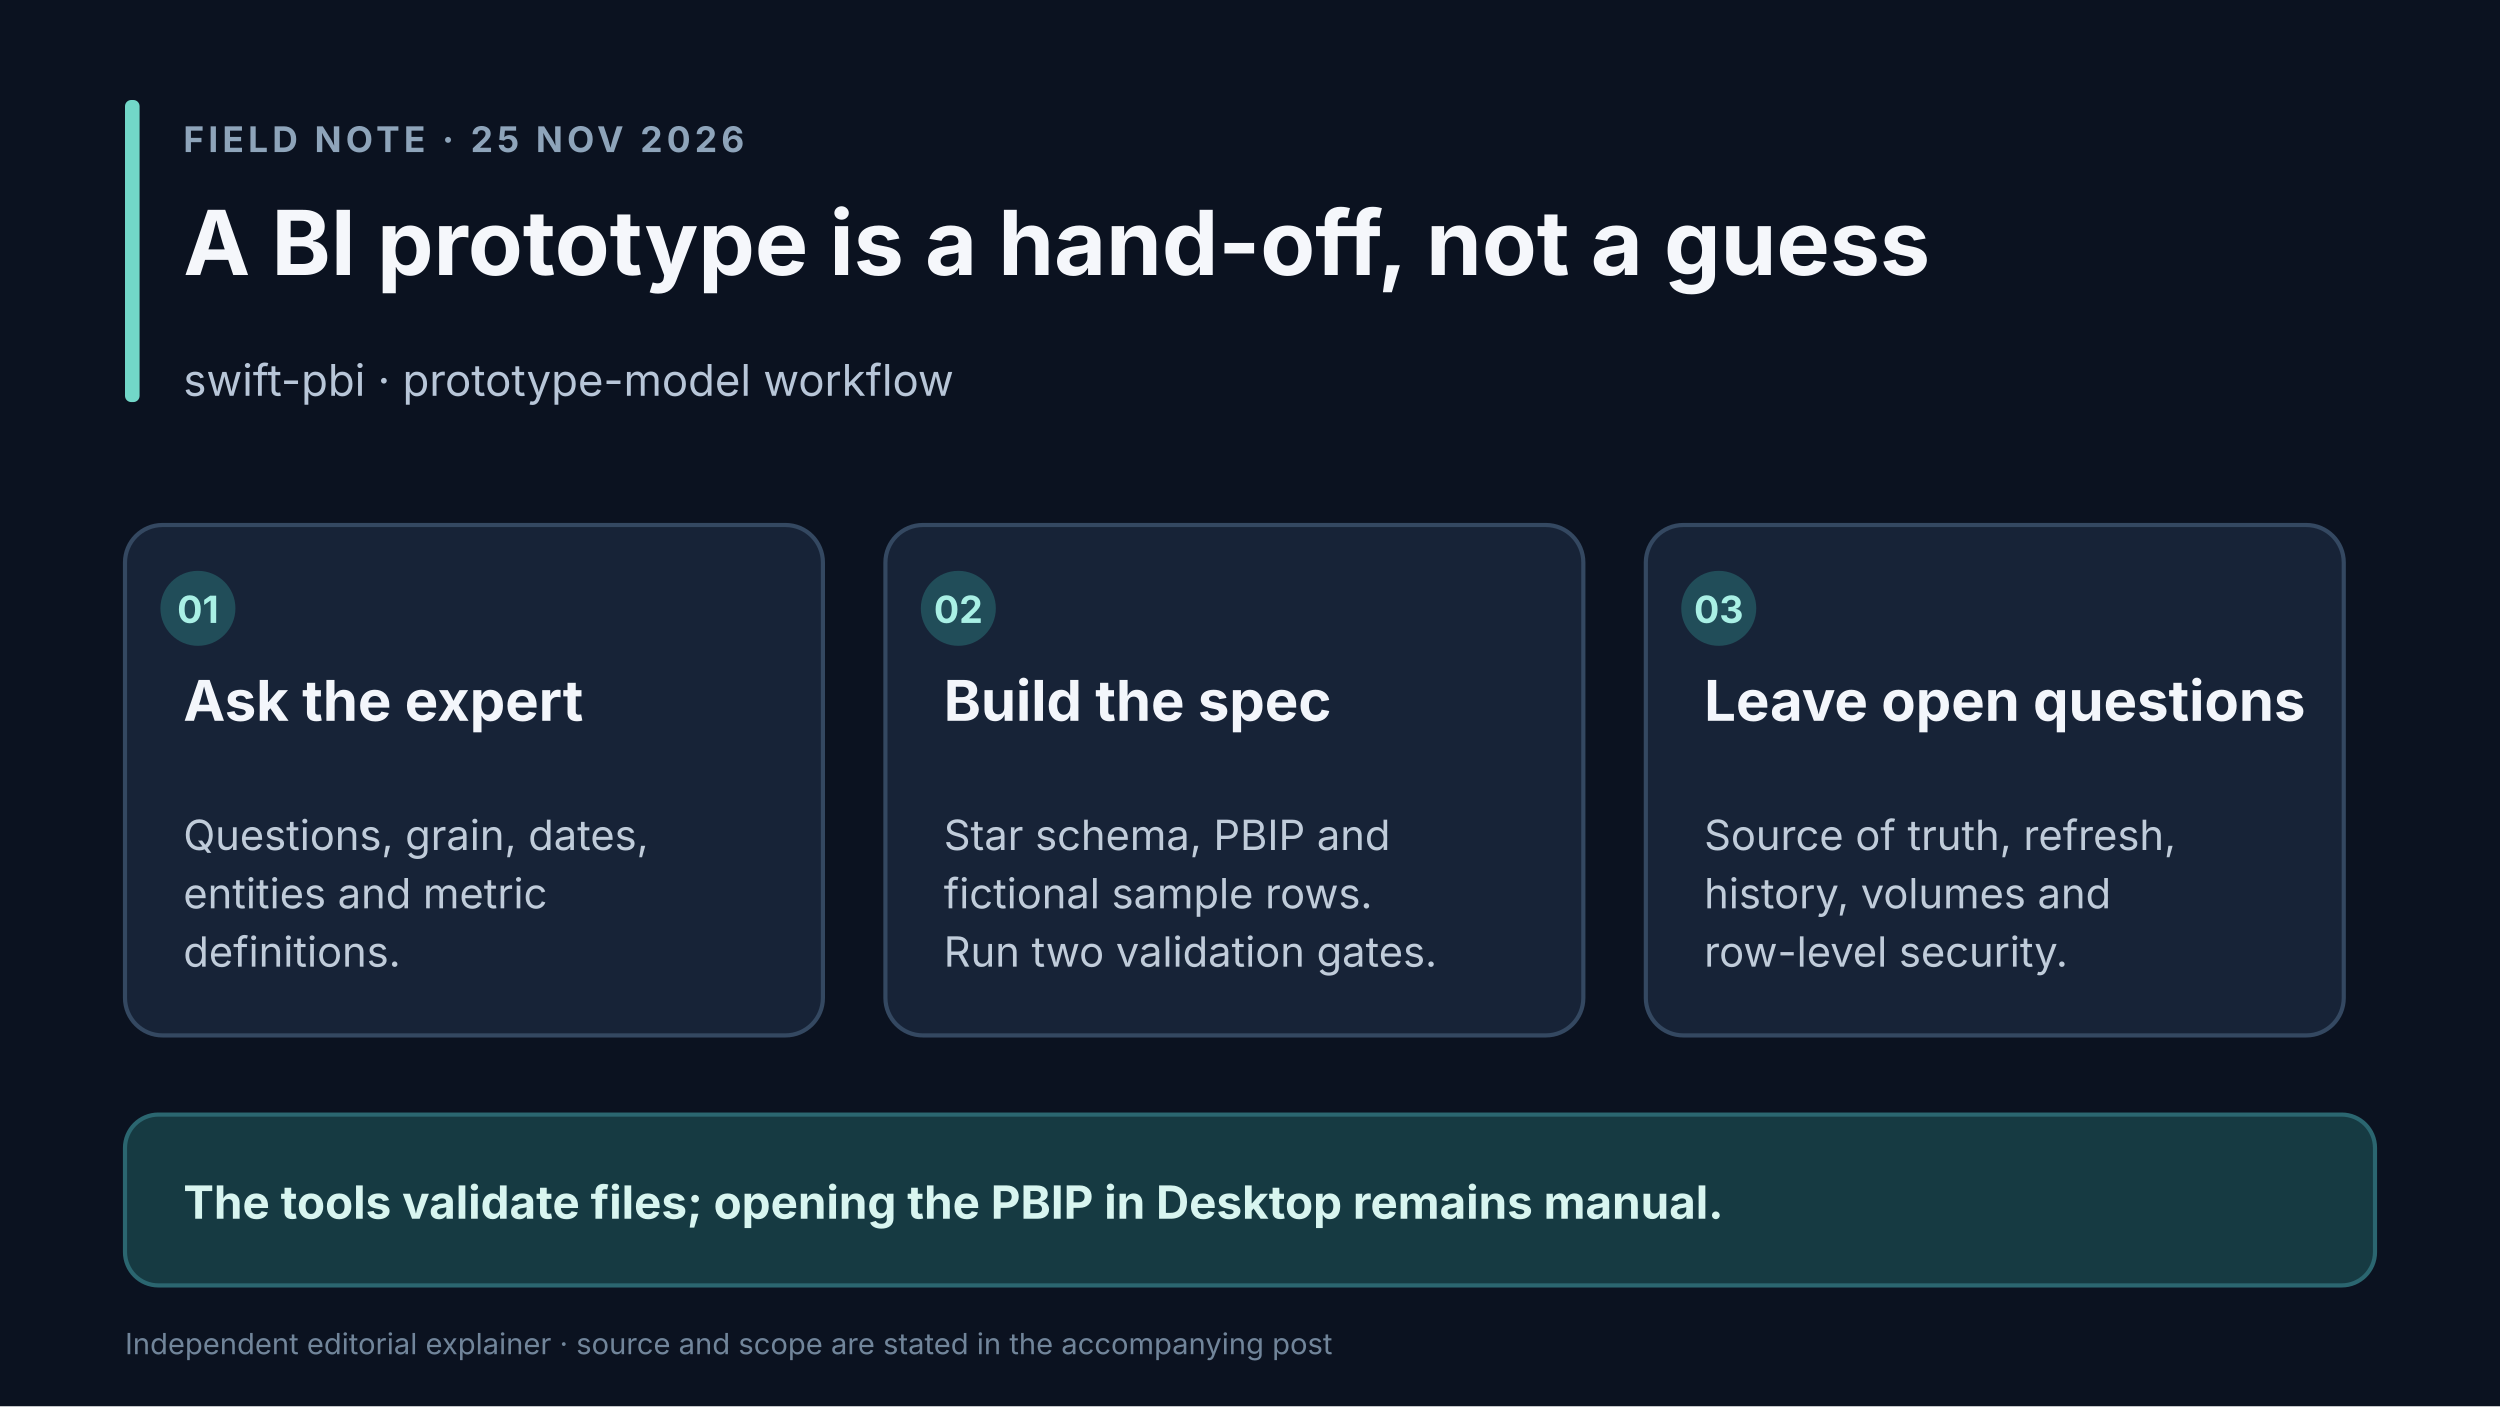
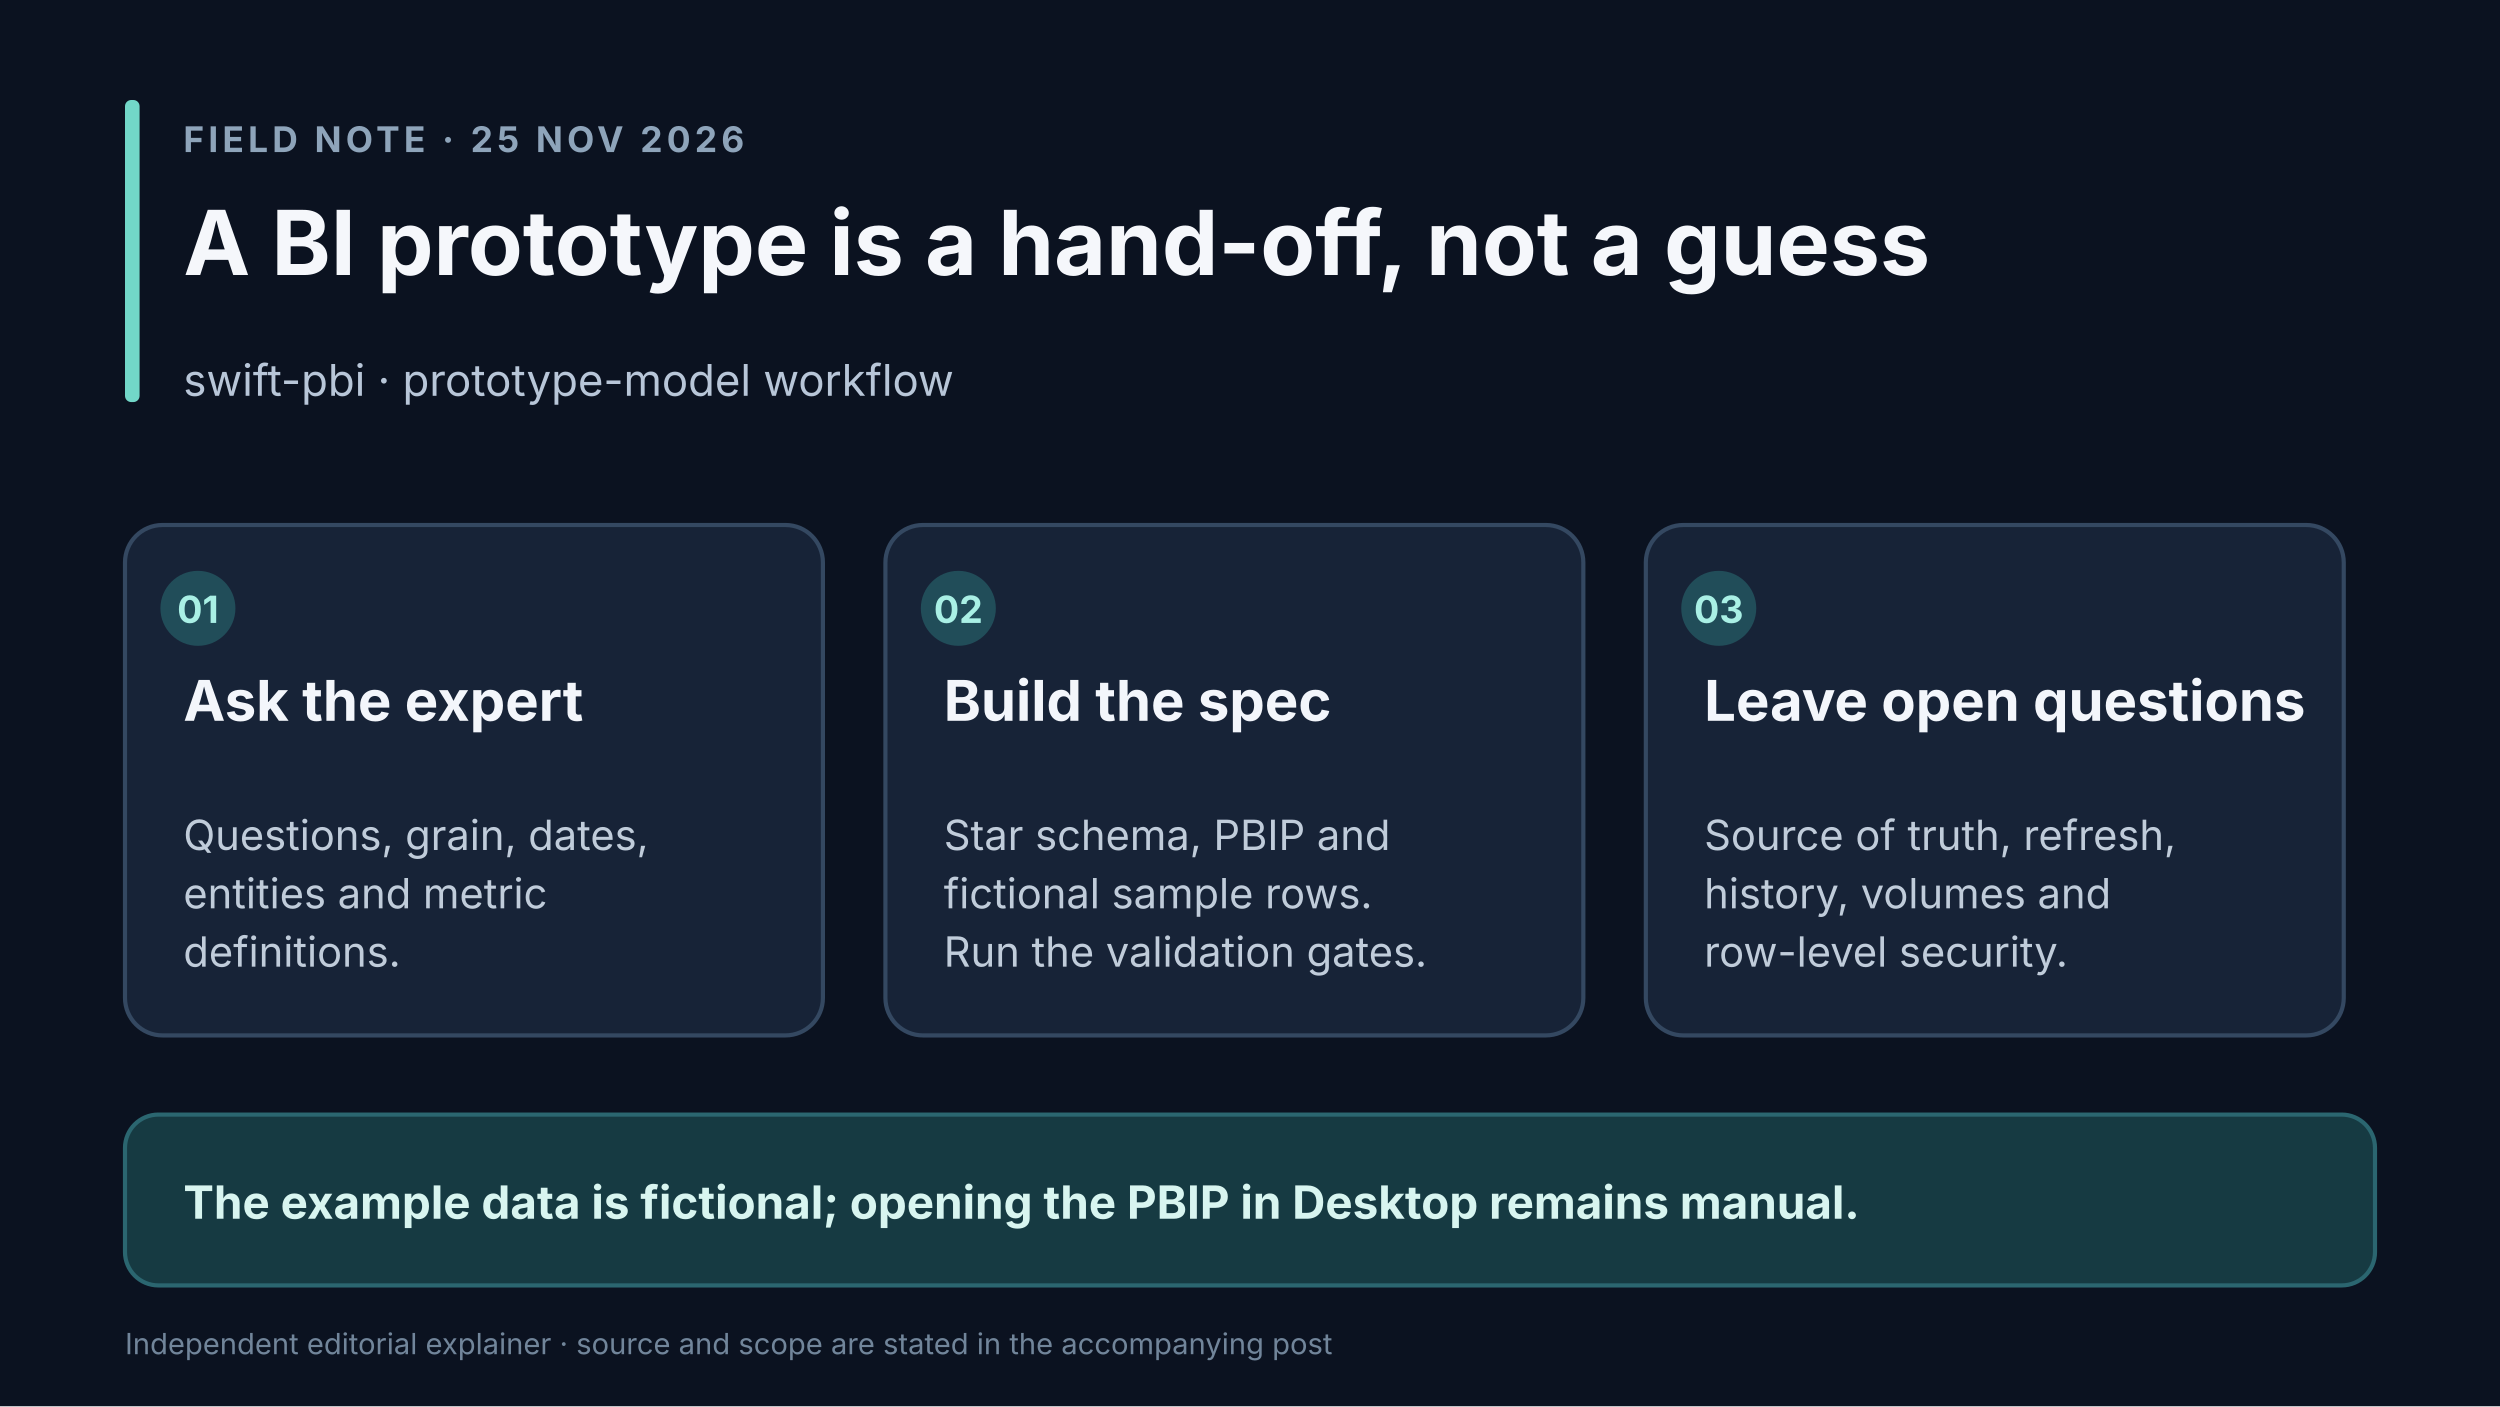
<svg xmlns="http://www.w3.org/2000/svg" width="1200" height="675" viewBox="0 0 1200 675" role="img" aria-labelledby="title desc">
  <rect width="1200" height="675" fill="#0b1220" />
  <rect x="60" y="48" width="7" height="145" rx="3" fill="#72d7c8" />
  <text x="88" y="73" fill="#8ea4ba" font-family="Inter,Arial,sans-serif" font-size="17" font-weight="700" letter-spacing="2">FIELD NOTE · 25 NOV 2026</text>
  <text x="88" y="132" fill="#f5f7fb" font-family="Inter,Arial,sans-serif" font-size="43" font-weight="700">
    <tspan x="88" dy="0">A BI prototype is a hand-off, not a guess</tspan>
  </text>
  <text x="88" y="190" fill="#b8c6d8" font-family="Inter,Arial,sans-serif" font-size="21" font-weight="400">
    <tspan x="88" dy="0">swift-pbi · prototype-model workflow</tspan>
  </text>
  <g>
    <rect x="60" y="252" width="335" height="245" rx="18" fill="#172337" stroke="#344861" stroke-width="2" />
    <circle cx="95" cy="292" r="18" fill="#214d59" />
    <text x="95" y="299" text-anchor="middle" fill="#a9f0e5" font-family="Inter,Arial,sans-serif" font-size="18" font-weight="700">01</text>
    <text x="88" y="346" fill="#f3f6fb" font-family="Inter,Arial,sans-serif" font-size="27" font-weight="700">
      <tspan x="88" dy="0">Ask the expert</tspan>
    </text>
    <text x="88" y="408" fill="#c0ccda" font-family="Inter,Arial,sans-serif" font-size="20" font-weight="400">
      <tspan x="88" dy="0">Questions, grain, dates,</tspan>
      <tspan x="88" dy="28">entities and metric</tspan>
      <tspan x="88" dy="28">definitions.</tspan>
    </text>
  </g>
  <g>
    <rect x="425" y="252" width="335" height="245" rx="18" fill="#172337" stroke="#344861" stroke-width="2" />
    <circle cx="460" cy="292" r="18" fill="#214d59" />
    <text x="460" y="299" text-anchor="middle" fill="#a9f0e5" font-family="Inter,Arial,sans-serif" font-size="18" font-weight="700">02</text>
    <text x="453" y="346" fill="#f3f6fb" font-family="Inter,Arial,sans-serif" font-size="27" font-weight="700">
      <tspan x="453" dy="0">Build the spec</tspan>
    </text>
    <text x="453" y="408" fill="#c0ccda" font-family="Inter,Arial,sans-serif" font-size="20" font-weight="400">
      <tspan x="453" dy="0">Star schema, PBIP and</tspan>
      <tspan x="453" dy="28">fictional sample rows.</tspan>
-       <tspan x="453" dy="28">Run two validation gates.</tspan>
+       <tspan x="453" dy="28">Run the validation gates.</tspan>
    </text>
  </g>
  <g>
    <rect x="790" y="252" width="335" height="245" rx="18" fill="#172337" stroke="#344861" stroke-width="2" />
    <circle cx="825" cy="292" r="18" fill="#214d59" />
    <text x="825" y="299" text-anchor="middle" fill="#a9f0e5" font-family="Inter,Arial,sans-serif" font-size="18" font-weight="700">03</text>
    <text x="818" y="346" fill="#f3f6fb" font-family="Inter,Arial,sans-serif" font-size="27" font-weight="700">
      <tspan x="818" dy="0">Leave open questions</tspan>
    </text>
    <text x="818" y="408" fill="#c0ccda" font-family="Inter,Arial,sans-serif" font-size="20" font-weight="400">
      <tspan x="818" dy="0">Source of truth, refresh,</tspan>
      <tspan x="818" dy="28">history, volumes and</tspan>
      <tspan x="818" dy="28">row-level security.</tspan>
    </text>
  </g>
  <rect x="60" y="535" width="1080" height="82" rx="16" fill="#163a42" stroke="#2b6670" stroke-width="2" />
  <text x="88" y="585" fill="#d8f5f0" font-family="Inter,Arial,sans-serif" font-size="22" font-weight="700">
-     <tspan x="88" dy="0">The tools validate files; opening the PBIP in Desktop remains manual.</tspan>
+     <tspan x="88" dy="0">The example data is fictional; opening the PBIP in Desktop remains manual.</tspan>
  </text>
  <text x="60" y="650" fill="#71859a" font-family="Inter,Arial,sans-serif" font-size="14">Independent editorial explainer · source and scope are stated in the accompanying post</text>
</svg>
